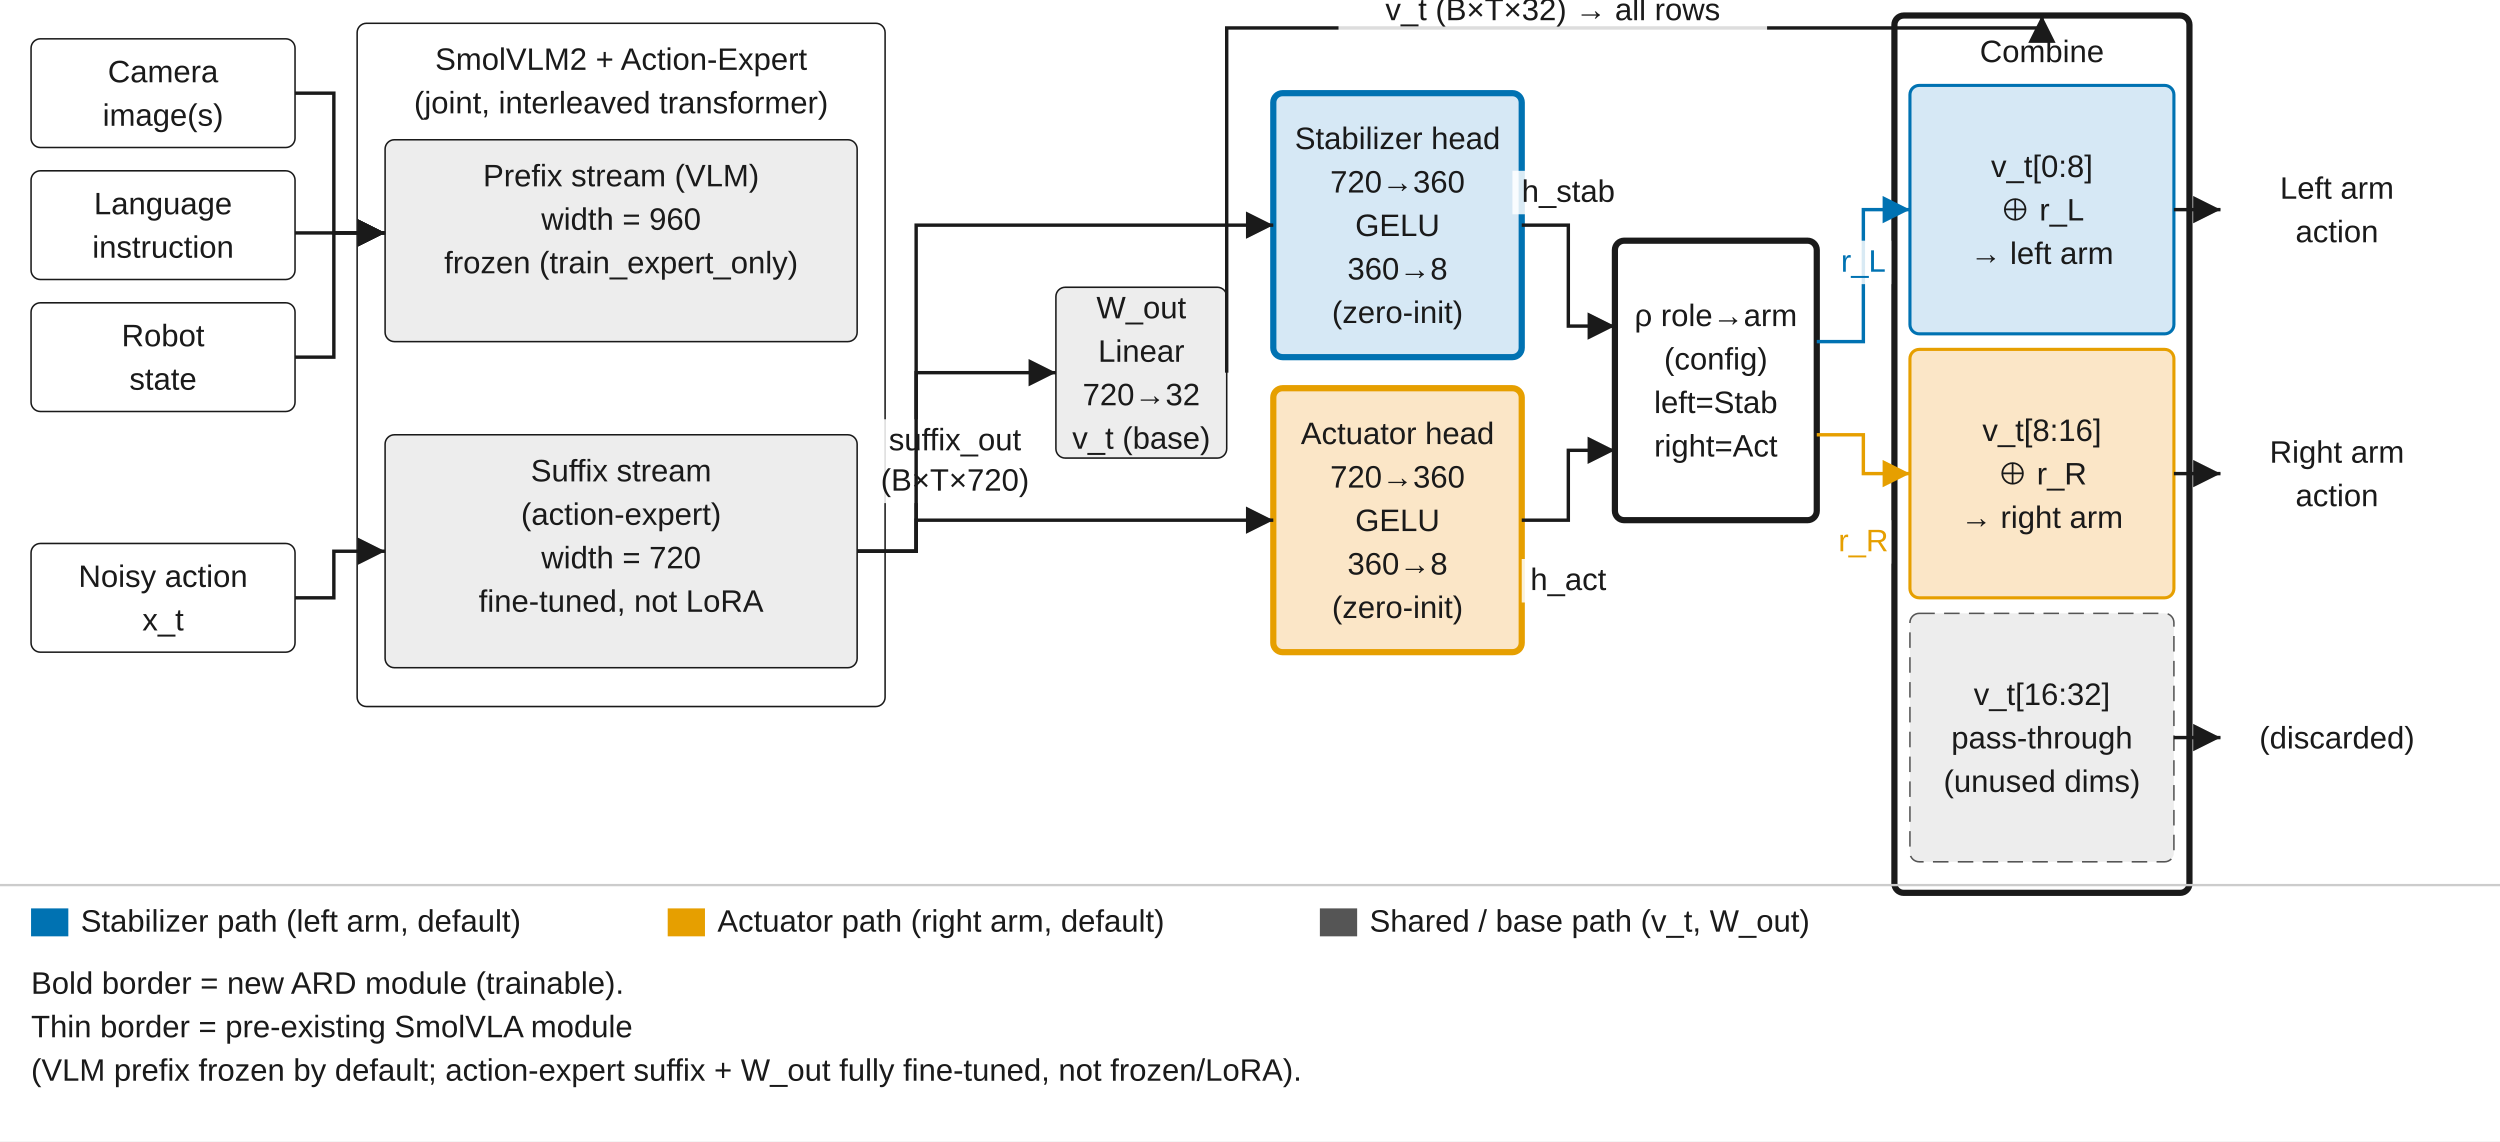
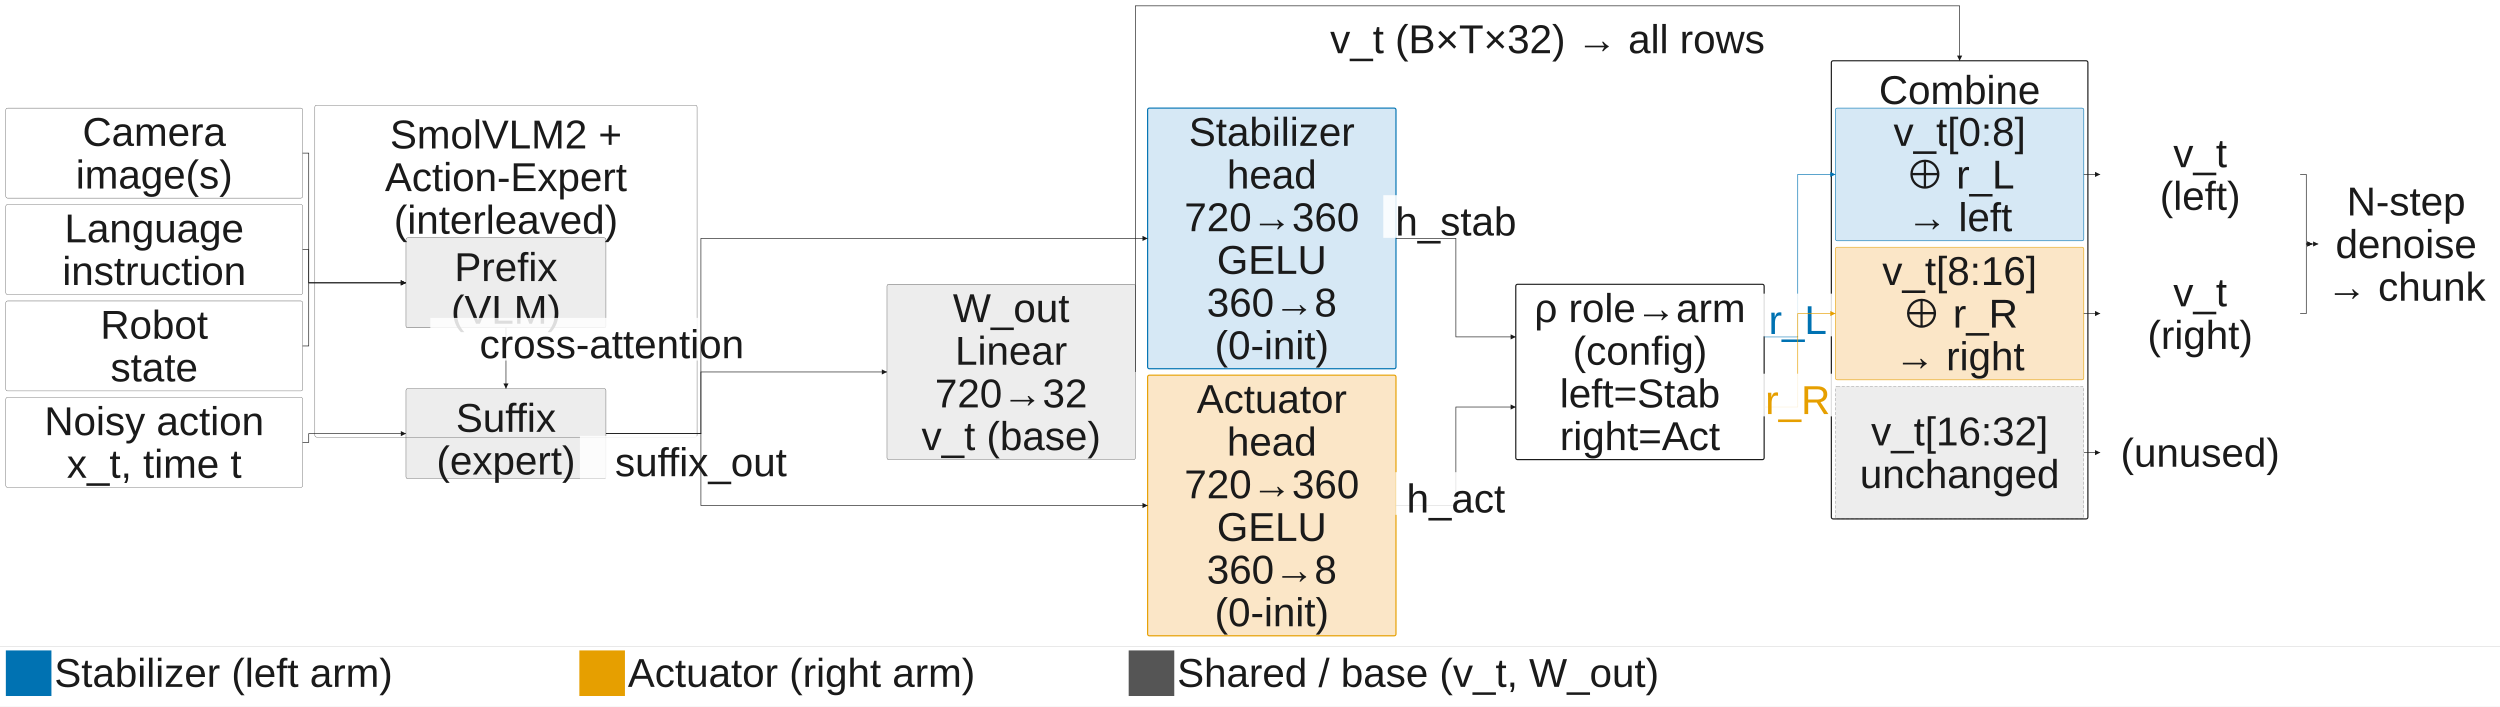
- <svg xmlns="http://www.w3.org/2000/svg" width="1610" height="735" viewBox="0 0 1610 735">
-   <rect x="0" y="0" width="1610" height="735" fill="#FFFFFF" />
+ <svg xmlns="http://www.w3.org/2000/svg" width="8556" height="2418" viewBox="0 0 8556 2418">
+   <rect x="0" y="0" width="8556" height="2418" fill="#FFFFFF" />
  <defs>
    <marker id="arrow" markerWidth="10" markerHeight="10" refX="8" refY="4" orient="auto">
      <path d="M0,0 L8,4 L0,8 Z" fill="#1A1A1A" />
    </marker>
    <marker id="arrowb" markerWidth="10" markerHeight="10" refX="8" refY="4" orient="auto">
      <path d="M0,0 L8,4 L0,8 Z" fill="#0072B2" />
    </marker>
    <marker id="arrowo" markerWidth="10" markerHeight="10" refX="8" refY="4" orient="auto">
      <path d="M0,0 L8,4 L0,8 Z" fill="#E69F00" />
    </marker>
  </defs>
-   <rect x="20" y="25" width="170" height="70" fill="#FFFFFF" stroke="#1A1A1A" stroke-width="1" rx="6" />
-   <text x="105.0" y="53.0" font-size="20" font-family="Arial,Helvetica,sans-serif" fill="#1A1A1A" text-anchor="middle">Camera</text>
-   <text x="105.0" y="81.0" font-size="20" font-family="Arial,Helvetica,sans-serif" fill="#1A1A1A" text-anchor="middle">image(s)</text>
-   <rect x="20" y="110" width="170" height="70" fill="#FFFFFF" stroke="#1A1A1A" stroke-width="1" rx="6" />
-   <text x="105.0" y="138.0" font-size="20" font-family="Arial,Helvetica,sans-serif" fill="#1A1A1A" text-anchor="middle">Language</text>
-   <text x="105.0" y="166.0" font-size="20" font-family="Arial,Helvetica,sans-serif" fill="#1A1A1A" text-anchor="middle">instruction</text>
-   <rect x="20" y="195" width="170" height="70" fill="#FFFFFF" stroke="#1A1A1A" stroke-width="1" rx="6" />
-   <text x="105.0" y="223.0" font-size="20" font-family="Arial,Helvetica,sans-serif" fill="#1A1A1A" text-anchor="middle">Robot</text>
-   <text x="105.0" y="251.0" font-size="20" font-family="Arial,Helvetica,sans-serif" fill="#1A1A1A" text-anchor="middle">state</text>
-   <rect x="20" y="350" width="170" height="70" fill="#FFFFFF" stroke="#1A1A1A" stroke-width="1" rx="6" />
-   <text x="105.0" y="378.0" font-size="20" font-family="Arial,Helvetica,sans-serif" fill="#1A1A1A" text-anchor="middle">Noisy action</text>
-   <text x="105.0" y="406.0" font-size="20" font-family="Arial,Helvetica,sans-serif" fill="#1A1A1A" text-anchor="middle">x_t</text>
-   <rect x="230" y="15" width="340" height="440" fill="#FFFFFF" stroke="#1A1A1A" stroke-width="1" rx="6" />
-   <text x="400.0" y="45.0" font-size="20" font-family="Arial,Helvetica,sans-serif" fill="#1A1A1A" text-anchor="middle">SmolVLM2 + Action-Expert</text>
-   <text x="400.0" y="73.0" font-size="20" font-family="Arial,Helvetica,sans-serif" fill="#1A1A1A" text-anchor="middle">(joint, interleaved transformer)</text>
-   <rect x="248" y="90" width="304" height="130" fill="#EDEDED" stroke="#1A1A1A" stroke-width="1" rx="6" />
-   <text x="400.0" y="120.0" font-size="20" font-family="Arial,Helvetica,sans-serif" fill="#1A1A1A" text-anchor="middle">Prefix stream (VLM)</text>
-   <text x="400.0" y="148.0" font-size="20" font-family="Arial,Helvetica,sans-serif" fill="#1A1A1A" text-anchor="middle">width = 960</text>
-   <text x="400.0" y="176.0" font-size="20" font-family="Arial,Helvetica,sans-serif" fill="#1A1A1A" text-anchor="middle">frozen (train_expert_only)</text>
-   <rect x="248" y="280" width="304" height="150" fill="#EDEDED" stroke="#1A1A1A" stroke-width="1" rx="6" />
-   <text x="400.0" y="310.0" font-size="20" font-family="Arial,Helvetica,sans-serif" fill="#1A1A1A" text-anchor="middle">Suffix stream</text>
-   <text x="400.0" y="338.0" font-size="20" font-family="Arial,Helvetica,sans-serif" fill="#1A1A1A" text-anchor="middle">(action-expert)</text>
-   <text x="400.0" y="366.0" font-size="20" font-family="Arial,Helvetica,sans-serif" fill="#1A1A1A" text-anchor="middle">width = 720</text>
-   <text x="400.0" y="394.0" font-size="20" font-family="Arial,Helvetica,sans-serif" fill="#1A1A1A" text-anchor="middle">fine-tuned, not LoRA</text>
-   <rect x="680" y="185" width="110" height="110" fill="#EDEDED" stroke="#1A1A1A" stroke-width="1" rx="6" />
-   <text x="735.0" y="205.0" font-size="20" font-family="Arial,Helvetica,sans-serif" fill="#1A1A1A" text-anchor="middle">W_out</text>
-   <text x="735.0" y="233.0" font-size="20" font-family="Arial,Helvetica,sans-serif" fill="#1A1A1A" text-anchor="middle">Linear</text>
-   <text x="735.0" y="261.0" font-size="20" font-family="Arial,Helvetica,sans-serif" fill="#1A1A1A" text-anchor="middle">720→32</text>
-   <text x="735.0" y="289.0" font-size="20" font-family="Arial,Helvetica,sans-serif" fill="#1A1A1A" text-anchor="middle">v_t (base)</text>
-   <rect x="820" y="60" width="160" height="170" fill="#D6E8F5" stroke="#0072B2" stroke-width="4" rx="6" />
-   <text x="900.0" y="96.0" font-size="20" font-family="Arial,Helvetica,sans-serif" fill="#1A1A1A" text-anchor="middle">Stabilizer head</text>
-   <text x="900.0" y="124.0" font-size="20" font-family="Arial,Helvetica,sans-serif" fill="#1A1A1A" text-anchor="middle">720→360</text>
-   <text x="900.0" y="152.0" font-size="20" font-family="Arial,Helvetica,sans-serif" fill="#1A1A1A" text-anchor="middle">GELU</text>
-   <text x="900.0" y="180.0" font-size="20" font-family="Arial,Helvetica,sans-serif" fill="#1A1A1A" text-anchor="middle">360→8</text>
-   <text x="900.0" y="208.0" font-size="20" font-family="Arial,Helvetica,sans-serif" fill="#1A1A1A" text-anchor="middle">(zero-init)</text>
-   <rect x="820" y="250" width="160" height="170" fill="#FBE6C7" stroke="#E69F00" stroke-width="4" rx="6" />
-   <text x="900.0" y="286.0" font-size="20" font-family="Arial,Helvetica,sans-serif" fill="#1A1A1A" text-anchor="middle">Actuator head</text>
-   <text x="900.0" y="314.0" font-size="20" font-family="Arial,Helvetica,sans-serif" fill="#1A1A1A" text-anchor="middle">720→360</text>
-   <text x="900.0" y="342.0" font-size="20" font-family="Arial,Helvetica,sans-serif" fill="#1A1A1A" text-anchor="middle">GELU</text>
-   <text x="900.0" y="370.0" font-size="20" font-family="Arial,Helvetica,sans-serif" fill="#1A1A1A" text-anchor="middle">360→8</text>
-   <text x="900.0" y="398.0" font-size="20" font-family="Arial,Helvetica,sans-serif" fill="#1A1A1A" text-anchor="middle">(zero-init)</text>
-   <rect x="1040" y="155" width="130" height="180" fill="#FFFFFF" stroke="#1A1A1A" stroke-width="4" rx="6" />
-   <text x="1105.0" y="210.0" font-size="20" font-family="Arial,Helvetica,sans-serif" fill="#1A1A1A" text-anchor="middle">ρ role→arm</text>
-   <text x="1105.0" y="238.0" font-size="20" font-family="Arial,Helvetica,sans-serif" fill="#1A1A1A" text-anchor="middle">(config)</text>
-   <text x="1105.0" y="266.0" font-size="20" font-family="Arial,Helvetica,sans-serif" fill="#1A1A1A" text-anchor="middle">left=Stab</text>
-   <text x="1105.0" y="294.0" font-size="20" font-family="Arial,Helvetica,sans-serif" fill="#1A1A1A" text-anchor="middle">right=Act</text>
-   <rect x="1220" y="10" width="190" height="565" fill="#FFFFFF" stroke="#1A1A1A" stroke-width="4" rx="6" />
-   <text x="1315.0" y="40.0" font-size="20" font-family="Arial,Helvetica,sans-serif" fill="#1A1A1A" text-anchor="middle">Combine</text>
-   <rect x="1230" y="55" width="170" height="160" fill="#D6E8F5" stroke="#0072B2" stroke-width="2" rx="6" />
-   <text x="1315.0" y="114.0" font-size="20" font-family="Arial,Helvetica,sans-serif" fill="#1A1A1A" text-anchor="middle">v_t[0:8]</text>
-   <text x="1315.0" y="142.0" font-size="20" font-family="Arial,Helvetica,sans-serif" fill="#1A1A1A" text-anchor="middle">⊕ r_L</text>
-   <text x="1315.0" y="170.0" font-size="20" font-family="Arial,Helvetica,sans-serif" fill="#1A1A1A" text-anchor="middle">→ left arm</text>
-   <rect x="1230" y="225" width="170" height="160" fill="#FBE6C7" stroke="#E69F00" stroke-width="2" rx="6" />
-   <text x="1315.0" y="284.0" font-size="20" font-family="Arial,Helvetica,sans-serif" fill="#1A1A1A" text-anchor="middle">v_t[8:16]</text>
-   <text x="1315.0" y="312.0" font-size="20" font-family="Arial,Helvetica,sans-serif" fill="#1A1A1A" text-anchor="middle">⊕ r_R</text>
-   <text x="1315.0" y="340.0" font-size="20" font-family="Arial,Helvetica,sans-serif" fill="#1A1A1A" text-anchor="middle">→ right arm</text>
-   <rect x="1230" y="395" width="170" height="160" fill="#EDEDED" stroke="#555555" stroke-width="1" stroke-dasharray="10,6" rx="6" />
-   <text x="1315.0" y="454.0" font-size="20" font-family="Arial,Helvetica,sans-serif" fill="#1A1A1A" text-anchor="middle">v_t[16:32]</text>
-   <text x="1315.0" y="482.0" font-size="20" font-family="Arial,Helvetica,sans-serif" fill="#1A1A1A" text-anchor="middle">pass-through</text>
-   <text x="1315.0" y="510.0" font-size="20" font-family="Arial,Helvetica,sans-serif" fill="#1A1A1A" text-anchor="middle">(unused dims)</text>
-   <text x="1505.0" y="128.0" font-size="20" font-family="Arial,Helvetica,sans-serif" fill="#1A1A1A" text-anchor="middle">Left arm</text>
-   <text x="1505.0" y="156.0" font-size="20" font-family="Arial,Helvetica,sans-serif" fill="#1A1A1A" text-anchor="middle">action</text>
-   <text x="1505.0" y="298.0" font-size="20" font-family="Arial,Helvetica,sans-serif" fill="#1A1A1A" text-anchor="middle">Right arm</text>
-   <text x="1505.0" y="326.0" font-size="20" font-family="Arial,Helvetica,sans-serif" fill="#1A1A1A" text-anchor="middle">action</text>
-   <text x="1505.0" y="482.0" font-size="20" font-family="Arial,Helvetica,sans-serif" fill="#1A1A1A" text-anchor="middle">(discarded)</text>
-   <polyline points="190,60 215,60 215,150 248,150" fill="none" stroke="#1A1A1A" stroke-width="2.2" marker-end="url(#arrow)" />
-   <polyline points="190,150 215,150 215,150 248,150" fill="none" stroke="#1A1A1A" stroke-width="2.2" marker-end="url(#arrow)" />
-   <polyline points="190,230 215,230 215,150 248,150" fill="none" stroke="#1A1A1A" stroke-width="2.2" marker-end="url(#arrow)" />
-   <polyline points="190,385 215,385 215,355 248,355" fill="none" stroke="#1A1A1A" stroke-width="2.2" marker-end="url(#arrow)" />
-   <polyline points="552,355 590,355 590,240 680,240" fill="none" stroke="#1A1A1A" stroke-width="2.2" marker-end="url(#arrow)" />
-   <rect x="555.0" y="270.0" width="120.0" height="54" fill="#FFFFFF" opacity="0.85" />
-   <text x="615" y="290.0" font-size="20" font-family="Arial,Helvetica,sans-serif" fill="#1A1A1A" text-anchor="middle">suffix_out</text>
-   <text x="615" y="316.0" font-size="20" font-family="Arial,Helvetica,sans-serif" fill="#1A1A1A" text-anchor="middle">(B×T×720)</text>
-   <polyline points="552,355 590,355 590,145 820,145" fill="none" stroke="#1A1A1A" stroke-width="2.2" marker-end="url(#arrow)" />
-   <polyline points="552,355 590,355 590,335 820,335" fill="none" stroke="#1A1A1A" stroke-width="2.2" marker-end="url(#arrow)" />
-   <polyline points="790,240 790,18 1315.0,18 1315.0,10" fill="none" stroke="#1A1A1A" stroke-width="2.2" marker-end="url(#arrow)" />
-   <rect x="862.0" y="-7.0" width="276.0" height="28" fill="#FFFFFF" opacity="0.85" />
-   <text x="1000" y="13.0" font-size="20" font-family="Arial,Helvetica,sans-serif" fill="#1A1A1A" text-anchor="middle">v_t (B×T×32) → all rows</text>
-   <polyline points="980,145 1010,145 1010,210 1040,210" fill="none" stroke="#1A1A1A" stroke-width="2.2" marker-end="url(#arrow)" />
-   <rect x="974.0" y="110.0" width="72.0" height="28" fill="#FFFFFF" opacity="0.85" />
-   <text x="1010" y="130.0" font-size="20" font-family="Arial,Helvetica,sans-serif" fill="#1A1A1A" text-anchor="middle">h_stab</text>
-   <polyline points="980,335 1010,335 1010,290 1040,290" fill="none" stroke="#1A1A1A" stroke-width="2.2" marker-end="url(#arrow)" />
-   <rect x="980.0" y="360.0" width="60.0" height="28" fill="#FFFFFF" opacity="0.85" />
-   <text x="1010" y="380.0" font-size="20" font-family="Arial,Helvetica,sans-serif" fill="#1A1A1A" text-anchor="middle">h_act</text>
-   <polyline points="1170,220 1200,220 1200,135.0 1230,135.0" fill="none" stroke="#0072B2" stroke-width="2.2" marker-end="url(#arrowb)" />
-   <rect x="1182.0" y="155.0" width="36.0" height="28" fill="#FFFFFF" opacity="0.85" />
-   <text x="1200" y="175.0" font-size="20" font-family="Arial,Helvetica,sans-serif" fill="#0072B2" text-anchor="middle">r_L</text>
-   <polyline points="1170,280 1200,280 1200,305.0 1230,305.0" fill="none" stroke="#E69F00" stroke-width="2.2" marker-end="url(#arrowo)" />
-   <rect x="1182.0" y="335.0" width="36.0" height="28" fill="#FFFFFF" opacity="0.85" />
-   <text x="1200" y="355.0" font-size="20" font-family="Arial,Helvetica,sans-serif" fill="#E69F00" text-anchor="middle">r_R</text>
-   <polyline points="1400,135.0 1415.0,135.0 1415.0,135.0 1430,135.0" fill="none" stroke="#1A1A1A" stroke-width="2.2" marker-end="url(#arrow)" />
-   <polyline points="1400,305.0 1415.0,305.0 1415.0,305.0 1430,305.0" fill="none" stroke="#1A1A1A" stroke-width="2.2" marker-end="url(#arrow)" />
-   <polyline points="1400,475.0 1415.0,475.0 1415.0,475.0 1430,475.0" fill="none" stroke="#1A1A1A" stroke-width="2.2" marker-end="url(#arrow)" />
-   <line x1="0" y1="570" x2="1610" y2="570" stroke="#CCCCCC" stroke-width="1.5" />
-   <rect x="20" y="585" width="24" height="18" fill="#0072B2" />
-   <text x="52" y="600" font-size="20" font-family="Arial,Helvetica,sans-serif" fill="#1A1A1A">Stabilizer path (left arm, default)</text>
-   <rect x="430" y="585" width="24" height="18" fill="#E69F00" />
-   <text x="462" y="600" font-size="20" font-family="Arial,Helvetica,sans-serif" fill="#1A1A1A">Actuator path (right arm, default)</text>
-   <rect x="850" y="585" width="24" height="18" fill="#555555" />
-   <text x="882" y="600" font-size="20" font-family="Arial,Helvetica,sans-serif" fill="#1A1A1A">Shared / base path (v_t, W_out)</text>
-   <text x="20" y="640" font-size="20" font-family="Arial,Helvetica,sans-serif" fill="#1A1A1A">Bold border = new ARD module (trainable).</text>
-   <text x="20" y="668" font-size="20" font-family="Arial,Helvetica,sans-serif" fill="#1A1A1A">Thin border = pre-existing SmolVLA module</text>
-   <text x="20" y="696" font-size="20" font-family="Arial,Helvetica,sans-serif" fill="#1A1A1A">(VLM prefix frozen by default; action-expert suffix + W_out fully fine-tuned, not frozen/LoRA).</text>
+   <rect x="20.0" y="370.0" width="1015.6" height="308.0" fill="#FFFFFF" stroke="#1A1A1A" stroke-width="1" rx="6" />
+   <text x="527.8" y="499.3" font-size="138" font-family="Arial,Helvetica,sans-serif" fill="#1A1A1A" text-anchor="middle">Camera</text>
+   <text x="527.8" y="645.3" font-size="138" font-family="Arial,Helvetica,sans-serif" fill="#1A1A1A" text-anchor="middle">image(s)</text>
+   <rect x="20.0" y="700.0" width="1015.6" height="308.0" fill="#FFFFFF" stroke="#1A1A1A" stroke-width="1" rx="6" />
+   <text x="527.8" y="829.3" font-size="138" font-family="Arial,Helvetica,sans-serif" fill="#1A1A1A" text-anchor="middle">Language</text>
+   <text x="527.8" y="975.3" font-size="138" font-family="Arial,Helvetica,sans-serif" fill="#1A1A1A" text-anchor="middle">instruction</text>
+   <rect x="20.0" y="1030.0" width="1015.6" height="308.0" fill="#FFFFFF" stroke="#1A1A1A" stroke-width="1" rx="6" />
+   <text x="527.8" y="1159.3" font-size="138" font-family="Arial,Helvetica,sans-serif" fill="#1A1A1A" text-anchor="middle">Robot</text>
+   <text x="527.8" y="1305.3" font-size="138" font-family="Arial,Helvetica,sans-serif" fill="#1A1A1A" text-anchor="middle">state</text>
+   <rect x="20.0" y="1360.0" width="1015.6" height="308.0" fill="#FFFFFF" stroke="#1A1A1A" stroke-width="1" rx="6" />
+   <text x="527.8" y="1489.3" font-size="138" font-family="Arial,Helvetica,sans-serif" fill="#1A1A1A" text-anchor="middle">Noisy action</text>
+   <text x="527.8" y="1635.3" font-size="138" font-family="Arial,Helvetica,sans-serif" fill="#1A1A1A" text-anchor="middle">x_t, time t</text>
+   <rect x="1389.4" y="814.0" width="684.4" height="308.0" fill="#EDEDED" stroke="#1A1A1A" stroke-width="1" rx="6" />
+   <text x="1731.6" y="962.0" font-size="138" font-family="Arial,Helvetica,sans-serif" fill="#1A1A1A" text-anchor="middle">Prefix</text>
+   <text x="1731.6" y="1108.0" font-size="138" font-family="Arial,Helvetica,sans-serif" fill="#1A1A1A" text-anchor="middle">(VLM)</text>
+   <rect x="1389.4" y="1330.0" width="684.4" height="308.0" fill="#EDEDED" stroke="#1A1A1A" stroke-width="1" rx="6" />
+   <text x="1731.6" y="1478.0" font-size="138" font-family="Arial,Helvetica,sans-serif" fill="#1A1A1A" text-anchor="middle">Suffix</text>
+   <text x="1731.6" y="1624.0" font-size="138" font-family="Arial,Helvetica,sans-serif" fill="#1A1A1A" text-anchor="middle">(expert)</text>
+   <rect x="1077.6" y="360.0" width="1308.0" height="1136.0" fill="none" stroke="#1A1A1A" stroke-width="1" rx="6" />
+   <text x="1731.6" y="508.0" font-size="138" font-family="Arial,Helvetica,sans-serif" fill="#1A1A1A" text-anchor="middle">SmolVLM2 +</text>
+   <text x="1731.6" y="654.0" font-size="138" font-family="Arial,Helvetica,sans-serif" fill="#1A1A1A" text-anchor="middle">Action-Expert</text>
+   <text x="1731.6" y="800.0" font-size="138" font-family="Arial,Helvetica,sans-serif" fill="#1A1A1A" text-anchor="middle">(interleaved)</text>
+   <rect x="3035.6" y="973.0" width="850.0" height="600.0" fill="#EDEDED" stroke="#1A1A1A" stroke-width="1" rx="6" />
+   <text x="3460.6" y="1102.3" font-size="138" font-family="Arial,Helvetica,sans-serif" fill="#1A1A1A" text-anchor="middle">W_out</text>
+   <text x="3460.6" y="1248.3" font-size="138" font-family="Arial,Helvetica,sans-serif" fill="#1A1A1A" text-anchor="middle">Linear</text>
+   <text x="3460.6" y="1394.3" font-size="138" font-family="Arial,Helvetica,sans-serif" fill="#1A1A1A" text-anchor="middle">720→32</text>
+   <text x="3460.6" y="1540.3" font-size="138" font-family="Arial,Helvetica,sans-serif" fill="#1A1A1A" text-anchor="middle">v_t (base)</text>
+   <rect x="3927.6" y="370.0" width="850.0" height="892.0" fill="#D6E8F5" stroke="#0072B2" stroke-width="4" rx="6" />
+   <text x="4352.6" y="499.3" font-size="138" font-family="Arial,Helvetica,sans-serif" fill="#1A1A1A" text-anchor="middle">Stabilizer</text>
+   <text x="4352.6" y="645.3" font-size="138" font-family="Arial,Helvetica,sans-serif" fill="#1A1A1A" text-anchor="middle">head</text>
+   <text x="4352.6" y="791.3" font-size="138" font-family="Arial,Helvetica,sans-serif" fill="#1A1A1A" text-anchor="middle">720→360</text>
+   <text x="4352.6" y="937.3" font-size="138" font-family="Arial,Helvetica,sans-serif" fill="#1A1A1A" text-anchor="middle">GELU</text>
+   <text x="4352.6" y="1083.3" font-size="138" font-family="Arial,Helvetica,sans-serif" fill="#1A1A1A" text-anchor="middle">360→8</text>
+   <text x="4352.6" y="1229.3" font-size="138" font-family="Arial,Helvetica,sans-serif" fill="#1A1A1A" text-anchor="middle">(0-init)</text>
+   <rect x="3927.6" y="1284.0" width="850.0" height="892.0" fill="#FBE6C7" stroke="#E69F00" stroke-width="4" rx="6" />
+   <text x="4352.6" y="1413.3" font-size="138" font-family="Arial,Helvetica,sans-serif" fill="#1A1A1A" text-anchor="middle">Actuator</text>
+   <text x="4352.6" y="1559.3" font-size="138" font-family="Arial,Helvetica,sans-serif" fill="#1A1A1A" text-anchor="middle">head</text>
+   <text x="4352.6" y="1705.3" font-size="138" font-family="Arial,Helvetica,sans-serif" fill="#1A1A1A" text-anchor="middle">720→360</text>
+   <text x="4352.6" y="1851.3" font-size="138" font-family="Arial,Helvetica,sans-serif" fill="#1A1A1A" text-anchor="middle">GELU</text>
+   <text x="4352.6" y="1997.3" font-size="138" font-family="Arial,Helvetica,sans-serif" fill="#1A1A1A" text-anchor="middle">360→8</text>
+   <text x="4352.6" y="2143.3" font-size="138" font-family="Arial,Helvetica,sans-serif" fill="#1A1A1A" text-anchor="middle">(0-init)</text>
+   <rect x="5187.6" y="973.0" width="850.0" height="600.0" fill="#FFFFFF" stroke="#1A1A1A" stroke-width="4" rx="6" />
+   <text x="5612.6" y="1102.3" font-size="138" font-family="Arial,Helvetica,sans-serif" fill="#1A1A1A" text-anchor="middle">ρ role→arm</text>
+   <text x="5612.6" y="1248.3" font-size="138" font-family="Arial,Helvetica,sans-serif" fill="#1A1A1A" text-anchor="middle">(config)</text>
+   <text x="5612.6" y="1394.3" font-size="138" font-family="Arial,Helvetica,sans-serif" fill="#1A1A1A" text-anchor="middle">left=Stab</text>
+   <text x="5612.6" y="1540.3" font-size="138" font-family="Arial,Helvetica,sans-serif" fill="#1A1A1A" text-anchor="middle">right=Act</text>
+   <rect x="6281.6" y="370.0" width="850.0" height="454.0" fill="#D6E8F5" stroke="#0072B2" stroke-width="2" rx="6" />
+   <text x="6706.6" y="499.3" font-size="138" font-family="Arial,Helvetica,sans-serif" fill="#1A1A1A" text-anchor="middle">v_t[0:8]</text>
+   <text x="6706.6" y="645.3" font-size="138" font-family="Arial,Helvetica,sans-serif" fill="#1A1A1A" text-anchor="middle">⊕ r_L</text>
+   <text x="6706.6" y="791.3" font-size="138" font-family="Arial,Helvetica,sans-serif" fill="#1A1A1A" text-anchor="middle">→ left</text>
+   <rect x="6281.6" y="846.0" width="850.0" height="454.0" fill="#FBE6C7" stroke="#E69F00" stroke-width="2" rx="6" />
+   <text x="6706.6" y="975.3" font-size="138" font-family="Arial,Helvetica,sans-serif" fill="#1A1A1A" text-anchor="middle">v_t[8:16]</text>
+   <text x="6706.6" y="1121.3" font-size="138" font-family="Arial,Helvetica,sans-serif" fill="#1A1A1A" text-anchor="middle">⊕ r_R</text>
+   <text x="6706.6" y="1267.3" font-size="138" font-family="Arial,Helvetica,sans-serif" fill="#1A1A1A" text-anchor="middle">→ right</text>
+   <rect x="6281.6" y="1322.0" width="850.0" height="454.0" fill="#EDEDED" stroke="#555555" stroke-width="1" stroke-dasharray="10,6" rx="6" />
+   <text x="6706.6" y="1524.3" font-size="138" font-family="Arial,Helvetica,sans-serif" fill="#1A1A1A" text-anchor="middle">v_t[16:32]</text>
+   <text x="6706.6" y="1670.3" font-size="138" font-family="Arial,Helvetica,sans-serif" fill="#1A1A1A" text-anchor="middle">unchanged</text>
+   <rect x="6267.6" y="208.0" width="878.0" height="1568.0" fill="none" stroke="#1A1A1A" stroke-width="4" rx="6" />
+   <text x="6706.6" y="356.0" font-size="138" font-family="Arial,Helvetica,sans-serif" fill="#1A1A1A" text-anchor="middle">Combine</text>
+   <text x="7529.8" y="572.3" font-size="138" font-family="Arial,Helvetica,sans-serif" fill="#1A1A1A" text-anchor="middle">v_t</text>
+   <text x="7529.8" y="718.3" font-size="138" font-family="Arial,Helvetica,sans-serif" fill="#1A1A1A" text-anchor="middle">(left)</text>
+   <text x="7529.8" y="1048.3" font-size="138" font-family="Arial,Helvetica,sans-serif" fill="#1A1A1A" text-anchor="middle">v_t</text>
+   <text x="7529.8" y="1194.3" font-size="138" font-family="Arial,Helvetica,sans-serif" fill="#1A1A1A" text-anchor="middle">(right)</text>
+   <text x="7529.8" y="1597.3" font-size="138" font-family="Arial,Helvetica,sans-serif" fill="#1A1A1A" text-anchor="middle">(unused)</text>
+   <text x="8234.8" y="737.3" font-size="138" font-family="Arial,Helvetica,sans-serif" fill="#1A1A1A" text-anchor="middle">N-step</text>
+   <text x="8234.8" y="883.3" font-size="138" font-family="Arial,Helvetica,sans-serif" fill="#1A1A1A" text-anchor="middle">denoise</text>
+   <text x="8234.8" y="1029.3" font-size="138" font-family="Arial,Helvetica,sans-serif" fill="#1A1A1A" text-anchor="middle">→ chunk</text>
+   <polyline points="1035.6,524.0 1056.6,524.0 1056.6,968.0 1389.4,968.0" fill="none" stroke="#1A1A1A" stroke-width="2.2" marker-end="url(#arrow)" />
+   <polyline points="1035.6,854.0 1056.6,854.0 1056.6,968.0 1389.4,968.0" fill="none" stroke="#1A1A1A" stroke-width="2.2" marker-end="url(#arrow)" />
+   <polyline points="1035.6,1184.0 1056.6,1184.0 1056.6,968.0 1389.4,968.0" fill="none" stroke="#1A1A1A" stroke-width="2.2" marker-end="url(#arrow)" />
+   <polyline points="1035.6,1514.0 1056.6,1514.0 1056.6,1484.0 1389.4,1484.0" fill="none" stroke="#1A1A1A" stroke-width="2.2" marker-end="url(#arrow)" />
+   <polyline points="1731.6,1122 1731.6,1122 1731.6,1330 1731.6,1330" fill="none" stroke="#1A1A1A" stroke-width="2.2" marker-end="url(#arrow)" />
+   <rect x="1472.8" y="1088.0" width="1242.0" height="146" fill="#FFFFFF" opacity="0.85" />
+   <text x="2093.8" y="1226.0" font-size="138" font-family="Arial,Helvetica,sans-serif" fill="#1A1A1A" text-anchor="middle">cross-attention</text>
+   <polyline points="2073.8,1484.0 2398.8,1484.0 2398.8,1273.0 3035.6,1273.0" fill="none" stroke="#1A1A1A" stroke-width="2.2" marker-end="url(#arrow)" />
+   <rect x="1984.8" y="1491.8" width="828.0" height="146" fill="#FFFFFF" opacity="0.85" />
+   <text x="2398.8" y="1629.8" font-size="138" font-family="Arial,Helvetica,sans-serif" fill="#1A1A1A" text-anchor="middle">suffix_out</text>
+   <polyline points="2073.8,1484.0 2398.8,1484.0 2398.8,816.0 3927.6,816.0" fill="none" stroke="#1A1A1A" stroke-width="2.2" marker-end="url(#arrow)" />
+   <polyline points="2073.8,1484.0 2398.8,1484.0 2398.8,1730.0 3927.6,1730.0" fill="none" stroke="#1A1A1A" stroke-width="2.2" marker-end="url(#arrow)" />
+   <polyline points="3885.6,1273.0 3885.6,20 6706.6,20 6706.6,208" fill="none" stroke="#1A1A1A" stroke-width="2.2" marker-end="url(#arrow)" />
+   <rect x="4343.9" y="44.0" width="1904.4" height="146" fill="#FFFFFF" opacity="0.85" />
+   <text x="5296.1" y="182.0" font-size="138" font-family="Arial,Helvetica,sans-serif" fill="#1A1A1A" text-anchor="middle">v_t (B×T×32) → all rows</text>
+   <polyline points="4777.6,816.0 4982.6,816.0 4982.6,1153.0 5187.6,1153.0" fill="none" stroke="#1A1A1A" stroke-width="2.2" marker-end="url(#arrow)" />
+   <rect x="4734.2" y="668.0" width="496.8" height="146" fill="#FFFFFF" opacity="0.85" />
+   <text x="4982.6" y="806.0" font-size="138" font-family="Arial,Helvetica,sans-serif" fill="#1A1A1A" text-anchor="middle">h_stab</text>
+   <polyline points="4777.6,1730.0 4982.6,1730.0 4982.6,1393.0 5187.6,1393.0" fill="none" stroke="#1A1A1A" stroke-width="2.2" marker-end="url(#arrow)" />
+   <rect x="4775.6" y="1616.0" width="414.0" height="146" fill="#FFFFFF" opacity="0.85" />
+   <text x="4982.6" y="1754.0" font-size="138" font-family="Arial,Helvetica,sans-serif" fill="#1A1A1A" text-anchor="middle">h_act</text>
+   <polyline points="6037.6,1153.0 6152.6,1153.0 6152.6,597.0 6281.6,597.0" fill="none" stroke="#0072B2" stroke-width="2.2" marker-end="url(#arrowb)" />
+   <rect x="6028.4" y="1005.0" width="248.4" height="146" fill="#FFFFFF" opacity="0.85" />
+   <text x="6152.6" y="1143.0" font-size="138" font-family="Arial,Helvetica,sans-serif" fill="#0072B2" text-anchor="middle">r_L</text>
+   <polyline points="6037.6,1393.0 6152.6,1393.0 6152.6,1073.0 6281.6,1073.0" fill="none" stroke="#E69F00" stroke-width="2.2" marker-end="url(#arrowo)" />
+   <rect x="6028.4" y="1279.0" width="248.4" height="146" fill="#FFFFFF" opacity="0.85" />
+   <text x="6152.6" y="1417.0" font-size="138" font-family="Arial,Helvetica,sans-serif" fill="#E69F00" text-anchor="middle">r_R</text>
+   <polyline points="7131.6,597.0 7152.6,597.0 7152.6,597.0 7187.6,597.0" fill="none" stroke="#1A1A1A" stroke-width="2.2" marker-end="url(#arrow)" />
+   <polyline points="7131.6,1073.0 7152.6,1073.0 7152.6,1073.0 7187.6,1073.0" fill="none" stroke="#1A1A1A" stroke-width="2.2" marker-end="url(#arrow)" />
+   <polyline points="7131.6,1549.0 7152.6,1549.0 7152.6,1549.0 7187.6,1549.0" fill="none" stroke="#1A1A1A" stroke-width="2.2" marker-end="url(#arrow)" />
+   <polyline points="7872.0,597.0 7893.0,597.0 7893.0,835.0 7914.0,835.0" fill="none" stroke="#1A1A1A" stroke-width="2.2" marker-end="url(#arrow)" />
+   <polyline points="7872.0,1073.0 7893.0,1073.0 7893.0,835.0 7914.0,835.0" fill="none" stroke="#1A1A1A" stroke-width="2.2" marker-end="url(#arrow)" />
+   <polyline points="7914.0,835.0 7934.0,835.0" fill="none" stroke="#1A1A1A" stroke-width="2.2" marker-end="url(#arrow)" />
+   <line x1="0" y1="2212.0" x2="8556" y2="2212.0" stroke="#CCCCCC" stroke-width="1.5" />
+   <rect x="20.0" y="2226.0" width="156.0" height="156.0" fill="#0072B2" />
+   <text x="186.0" y="2350.8" font-size="138" font-family="Arial,Helvetica,sans-serif" fill="#1A1A1A">Stabilizer (left arm)</text>
+   <rect x="1982.8" y="2226.0" width="156.0" height="156.0" fill="#E69F00" />
+   <text x="2148.8" y="2350.8" font-size="138" font-family="Arial,Helvetica,sans-serif" fill="#1A1A1A">Actuator (right arm)</text>
+   <rect x="3862.8" y="2226.0" width="156.0" height="156.0" fill="#555555" />
+   <text x="4028.8" y="2350.8" font-size="138" font-family="Arial,Helvetica,sans-serif" fill="#1A1A1A">Shared / base (v_t, W_out)</text>
</svg>
